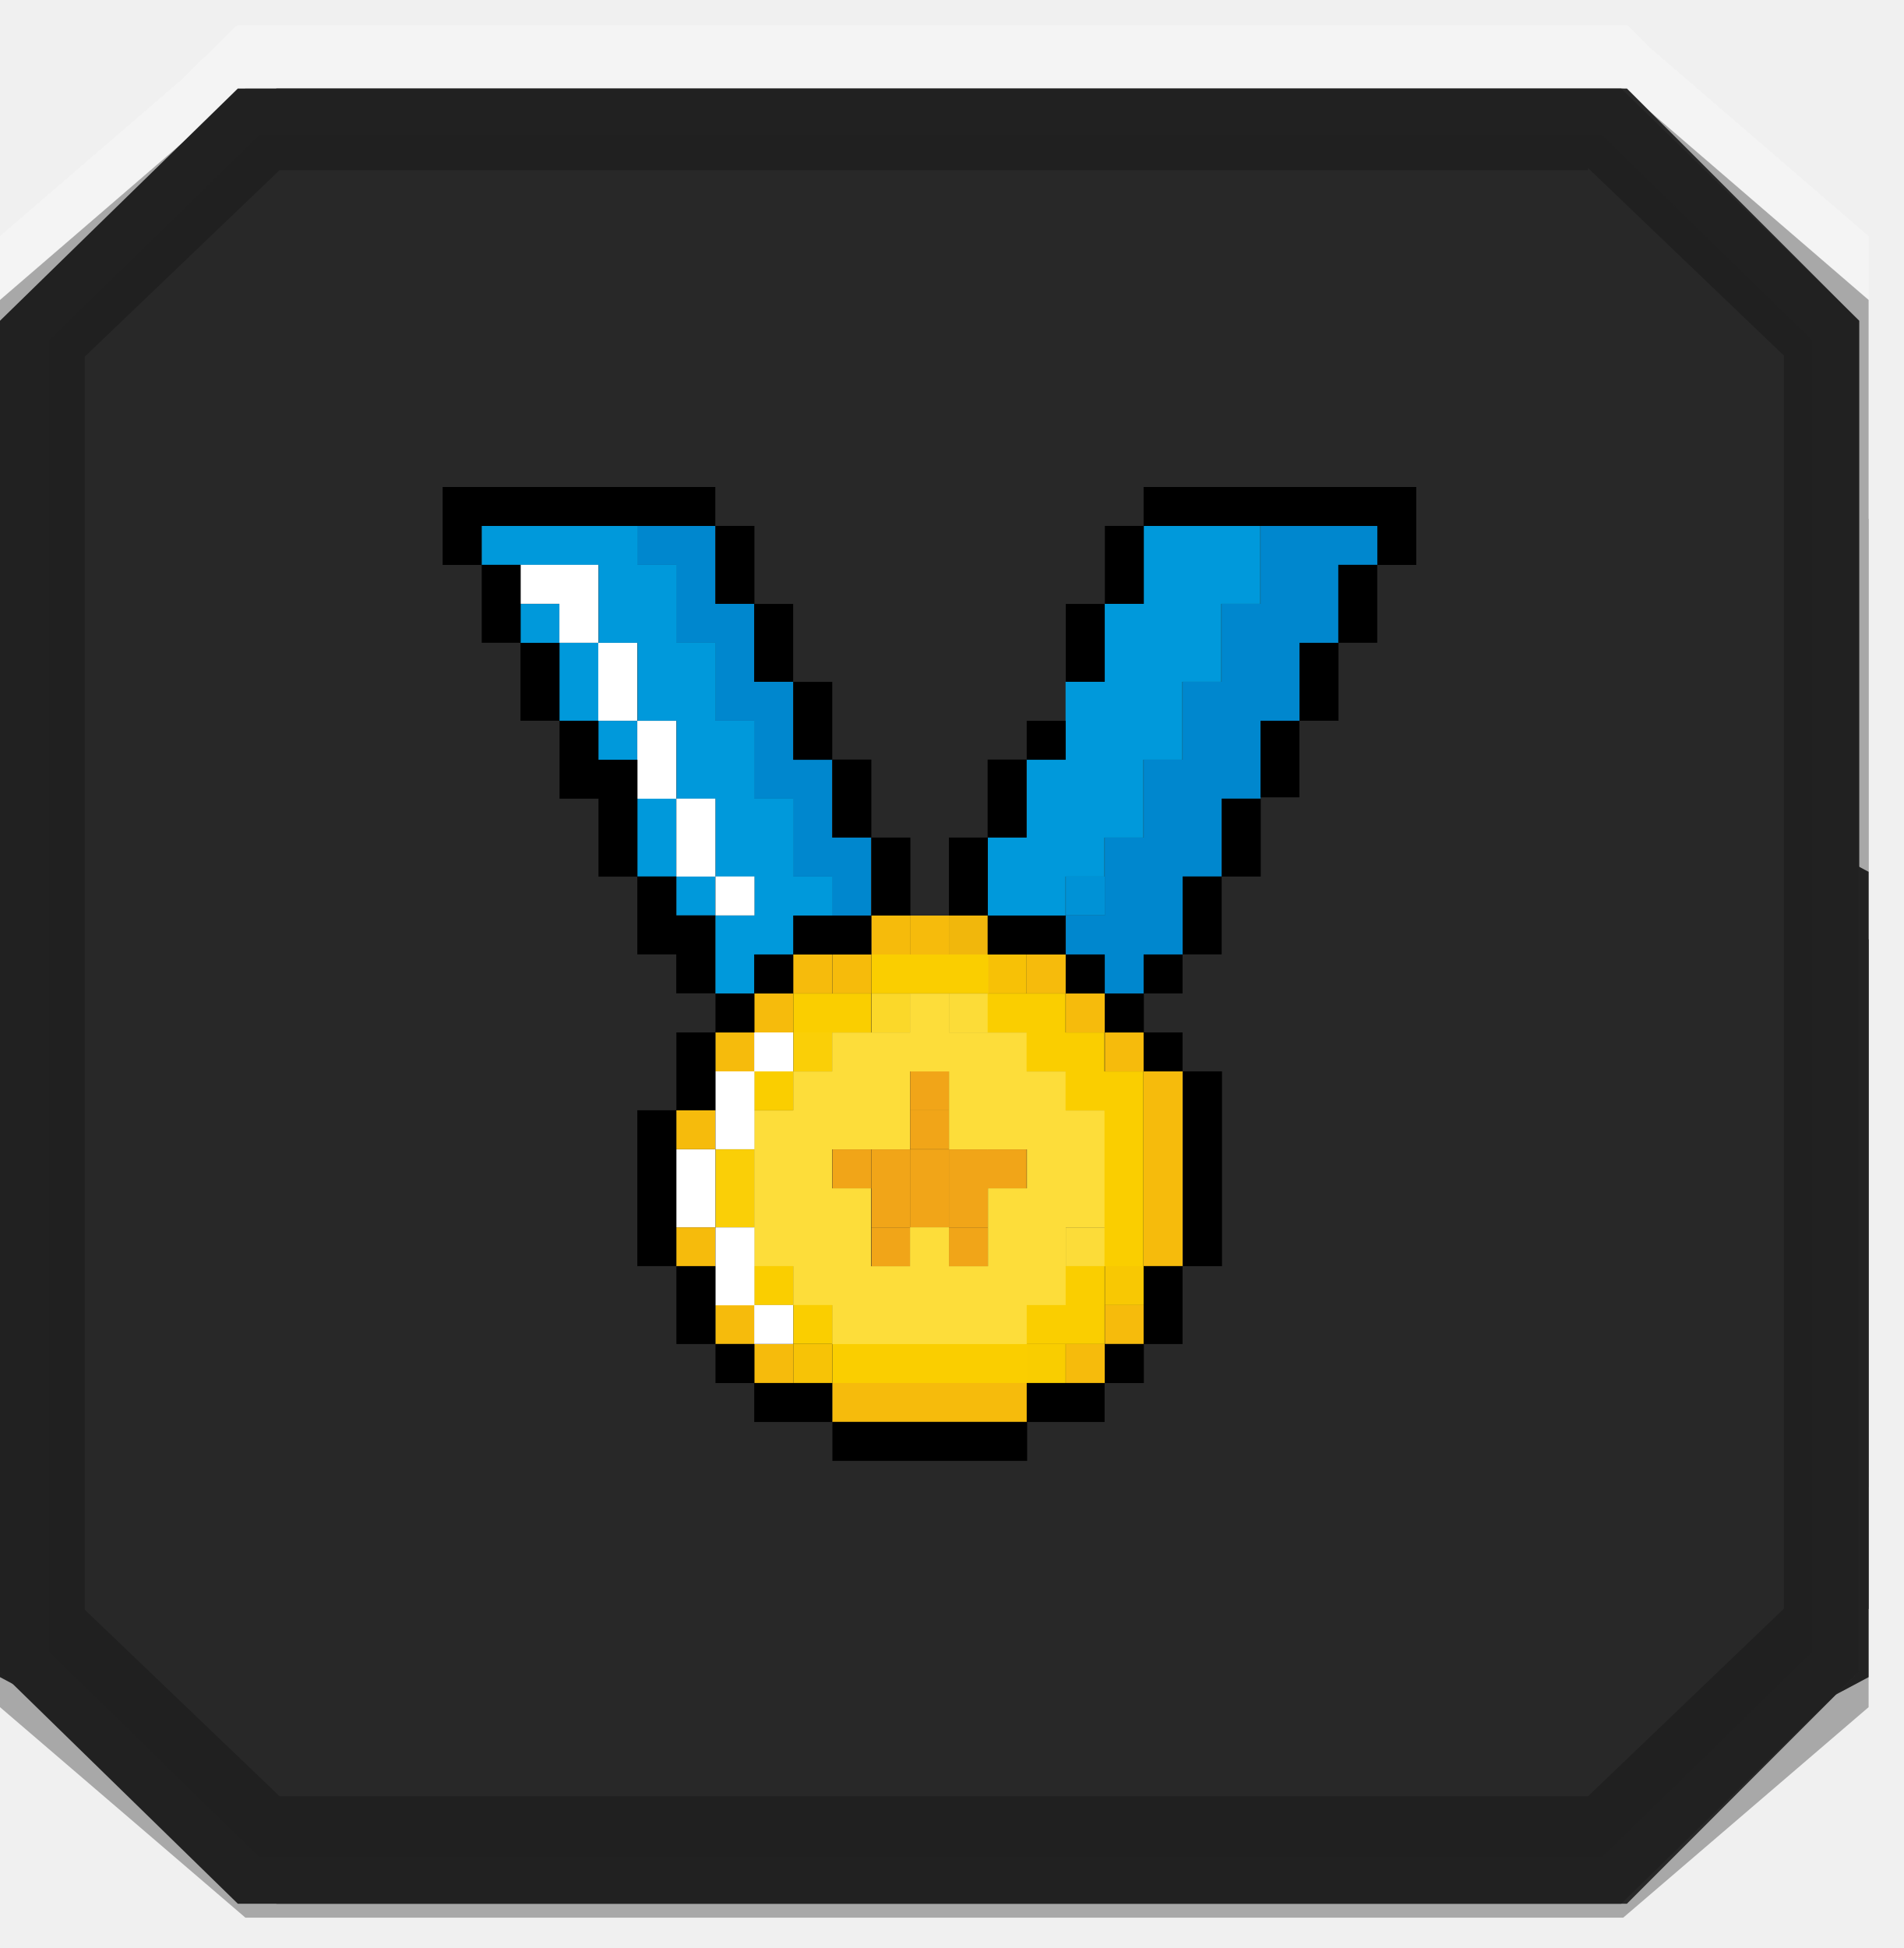
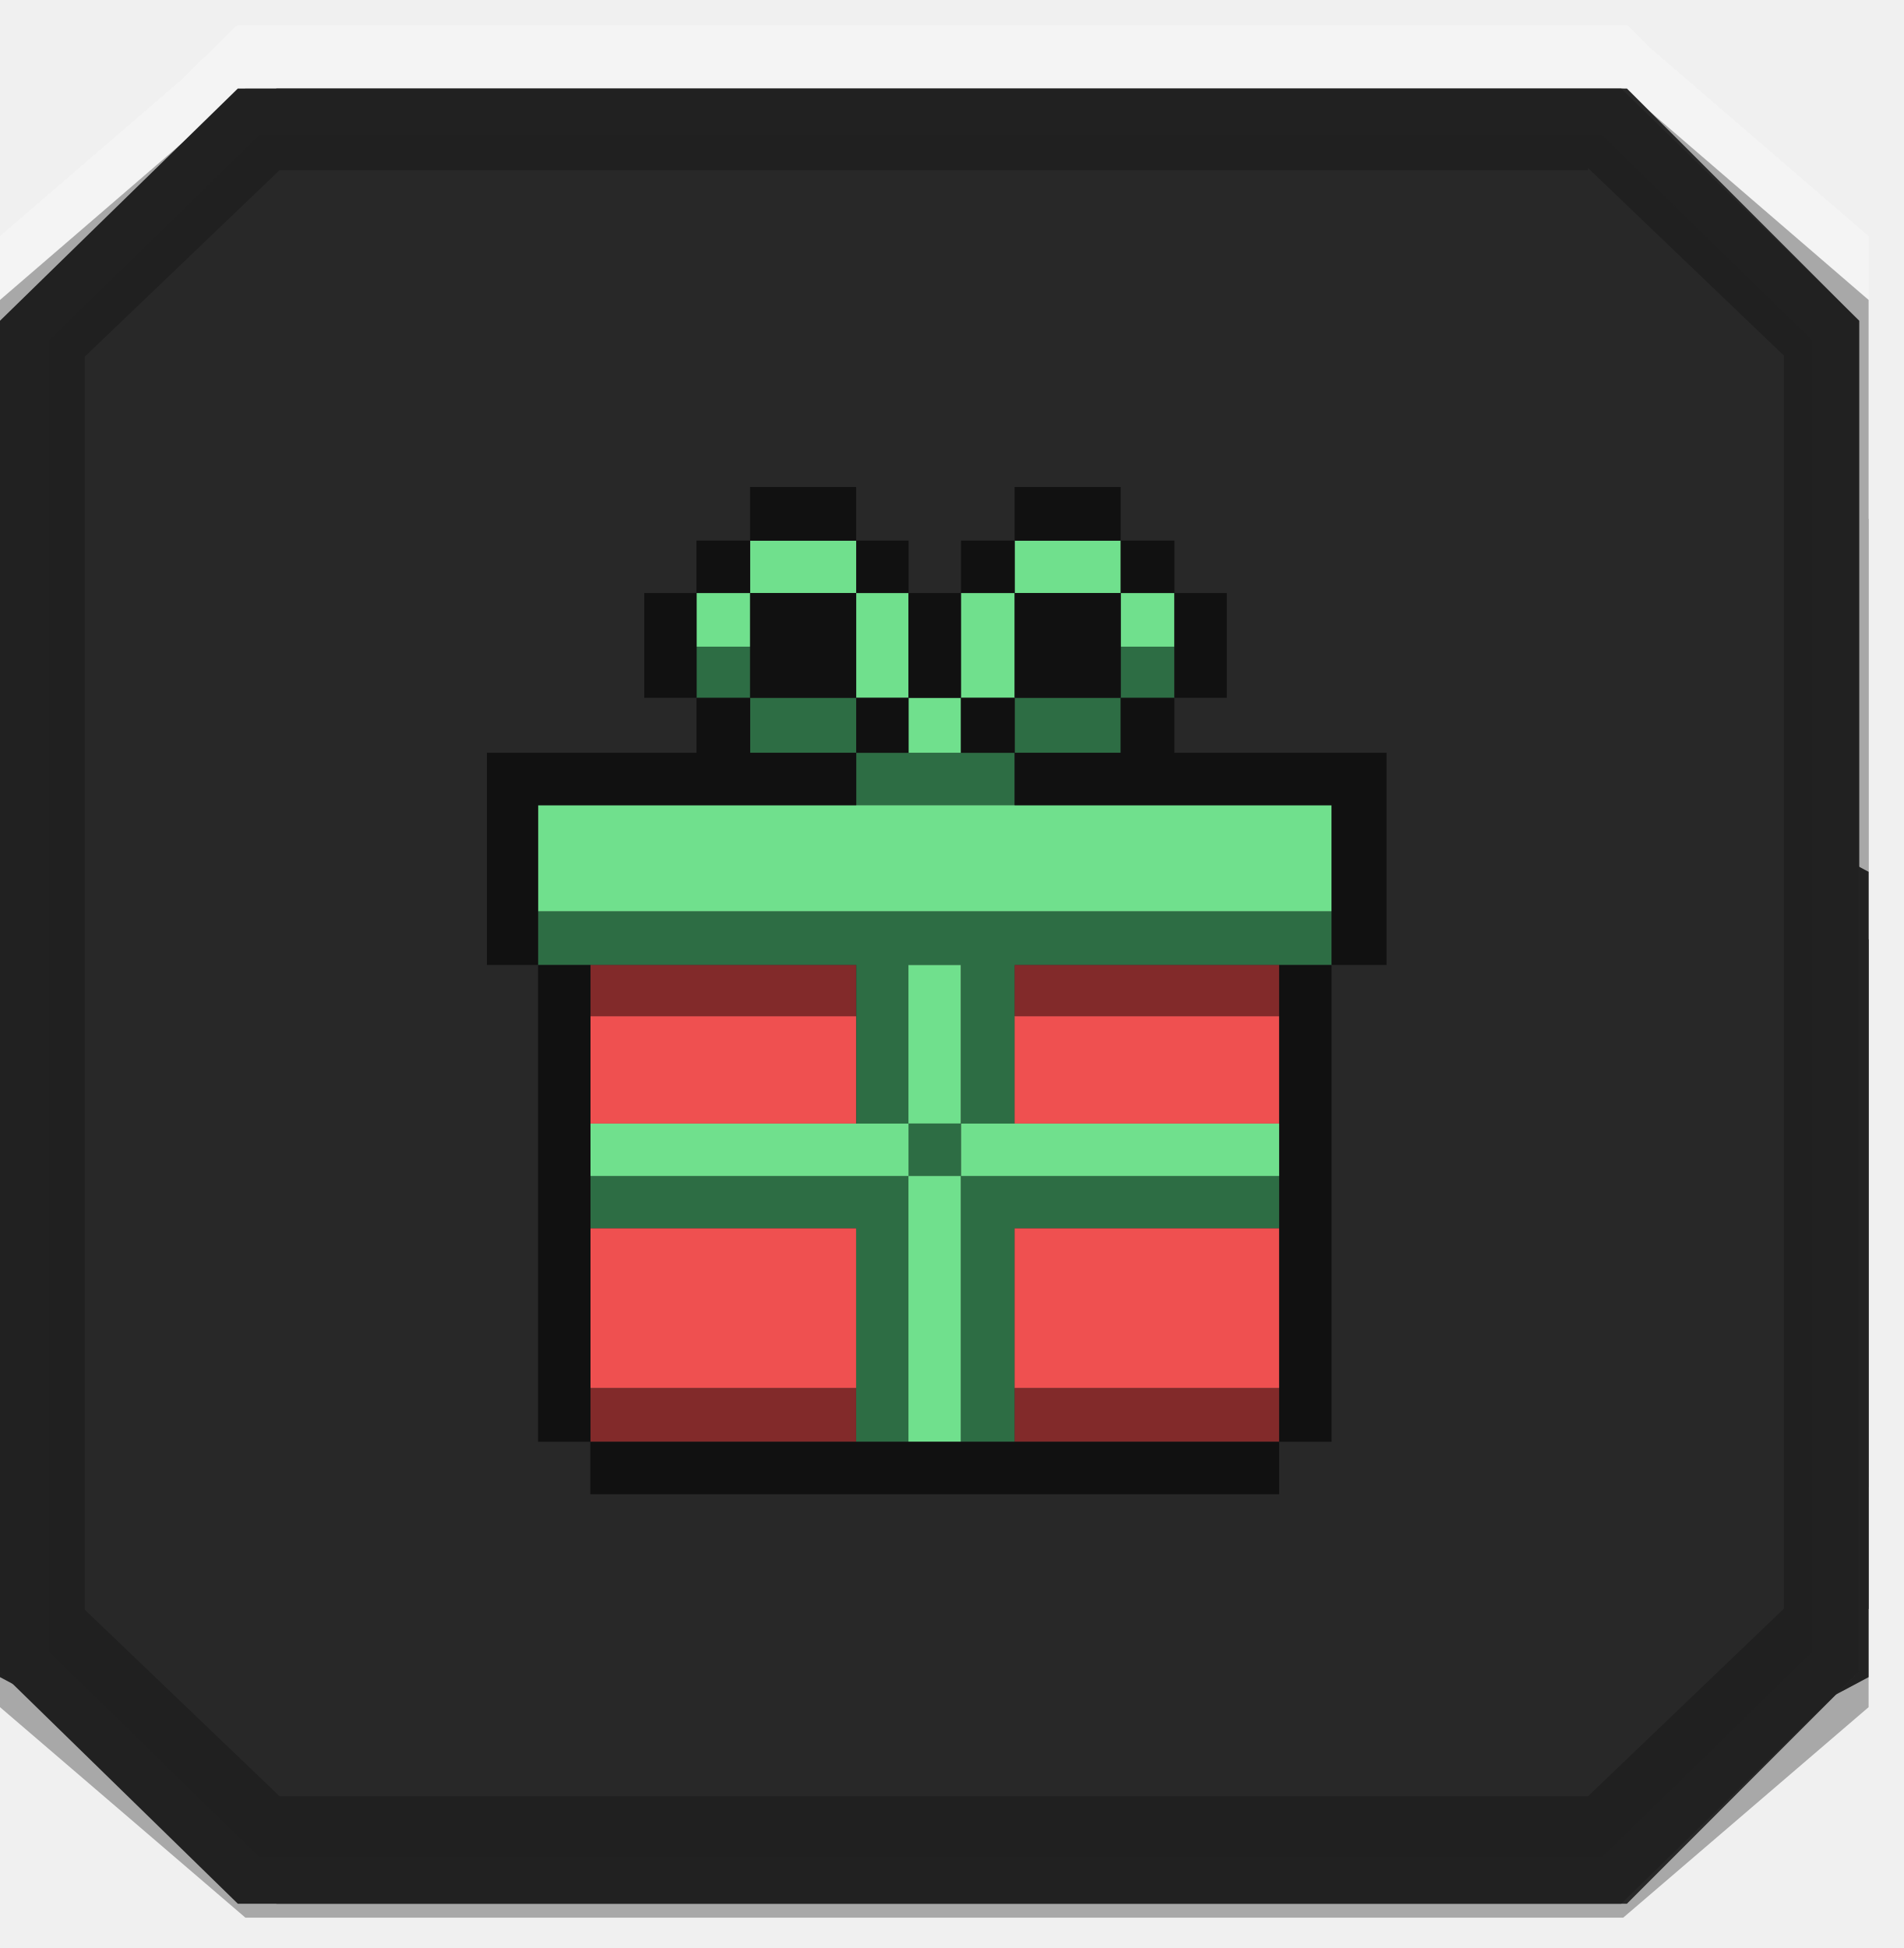
<svg xmlns="http://www.w3.org/2000/svg" width="43" height="44" viewBox="0 0 43 44" fill="none">
-   <g filter="url(#filter0_d_4736_4957)">
+   <g filter="url(#filter0_d_7121_5193)">
    <g opacity="0.3">
      <path d="M5.544 43.315L0 38.56V11.723L5.544 6.969H36.671L42.215 11.723V38.56L36.671 43.315H5.544Z" fill="black" />
      <path d="M5.544 38.367L0 33.591V6.776L5.544 2H36.671L42.215 6.776V33.591L36.671 38.367H5.544Z" fill="black" />
    </g>
    <g opacity="0.8">
      <path d="M5.544 40.834L0 37.882V21.221L5.544 18.27H36.671L42.215 21.221V37.882L36.671 40.834H5.544Z" fill="black" />
      <path d="M5.544 39.304L0 36.339V19.692L5.544 16.727H36.671L42.215 19.692V36.339L36.671 39.304H5.544Z" fill="black" />
    </g>
    <path d="M36.755 43H6.245C4.201 40.956 3.044 39.799 1 37.755V7.245C3.044 5.201 4.201 4.044 6.245 2H36.755C38.799 4.044 39.956 5.201 42 7.245V37.755C39.956 39.799 38.799 40.956 36.755 43Z" fill="#282828" />
    <g opacity="0.2">
      <path d="M35.876 3.795L37.368 5.224L40.301 8.032V36.335L37.368 39.144L35.876 40.572H6.316L3.78 38.144L1.915 36.359V8.056L3.78 6.271L6.316 3.843H35.876M36.498 2.367H5.694C3.63 4.343 2.462 5.462 0.398 7.437V36.93C2.462 38.906 3.63 40.024 5.694 42H36.498C38.561 40.024 39.73 38.906 41.793 36.93V7.437C39.73 5.462 38.561 4.343 36.498 2.367Z" fill="black" />
    </g>
    <path d="M36.198 3.059L37.838 4.659L40.941 7.688V37.312L37.838 40.341L36.198 41.941H5.852L3.481 39.626L1.11 37.312V7.688L3.481 5.374L5.852 3.059H36.198ZM36.627 2H5.373C3.279 4.044 2.094 5.201 0 7.245V37.755C2.094 39.799 3.279 40.956 5.373 43H36.627C38.721 40.956 39.906 39.799 42 37.755V7.245C39.906 5.201 38.721 4.044 36.627 2Z" fill="#212121" />
  </g>
-   <path d="M24.075 30.359H23.195V31.24H24.075V30.359Z" fill="#F9CD00" />
-   <path d="M18.802 30.359H17.922V31.24H18.802V30.359Z" fill="#F7C306" />
-   <path d="M25.841 28.598H24.961V29.478H25.841V28.598Z" fill="#F8C803" />
-   <path d="M24.958 27.723H24.078V28.603H24.958V27.723Z" fill="#FCDC39" />
-   <path d="M22.317 27.723H21.438V28.603H22.317V27.723Z" fill="#F1A518" />
-   <path d="M20.567 27.723H19.688V28.603H20.567V27.723Z" fill="#F1A518" />
-   <path d="M22.317 26.84H21.438V27.72H22.317V26.84Z" fill="#F1A518" />
-   <path d="M21.442 26.84H20.562V27.72H21.442V26.84Z" fill="#F1A518" />
-   <path d="M20.567 26.84H19.688V27.72H20.567V26.84Z" fill="#F1A518" />
-   <path d="M17.044 26.84H16.164V27.72H17.044V26.84Z" fill="#FACF07" />
-   <path d="M23.193 25.961H22.312V26.841H23.193V25.961Z" fill="#F1A518" />
-   <path d="M22.317 25.961H21.438V26.841H22.317V25.961Z" fill="#F1A518" />
-   <path d="M21.442 25.961H20.562V26.841H21.442V25.961Z" fill="#F1A518" />
-   <path d="M20.567 25.961H19.688V26.841H20.567V25.961Z" fill="#F1A518" />
-   <path d="M19.685 25.961H18.805V26.841H19.685V25.961Z" fill="#F1A518" />
-   <path d="M17.044 25.961H16.164V26.841H17.044V25.961Z" fill="#FACF07" />
-   <path d="M21.442 25.078H20.562V25.958H21.442V25.078Z" fill="#F1A518" />
-   <path d="M21.442 24.199H20.562V25.079H21.442V24.199Z" fill="#F1A518" />
-   <path d="M18.802 23.32H17.922V24.2H18.802V23.32Z" fill="#FACF07" />
-   <path d="M22.317 22.441H21.438V23.321H22.317V22.441Z" fill="#FCDC38" />
-   <path d="M20.567 22.441H19.688V23.321H20.567V22.441Z" fill="#FBD829" />
-   <path d="M23.193 21.559H22.312V22.439H23.193V21.559Z" fill="#F7C106" />
-   <path d="M19.685 21.559H18.805V22.439H19.685V21.559Z" fill="#F6BB0B" />
-   <path d="M22.317 20.68H21.438V21.56H22.317V20.68Z" fill="#F1B70C" />
-   <path d="M20.567 20.68H19.688V21.56H20.567V20.68Z" fill="#F6BB0B" />
-   <path d="M24.958 19.797H24.078V20.677H24.958V19.797Z" fill="#0092D6" />
-   <path d="M24.079 24.201H23.199V23.321H22.319H21.439V22.441H20.559V23.321H19.679H18.799V24.201H17.919V25.081H17.039V25.961V26.841V27.721V28.601H17.919V29.481H18.799V30.361H19.679H20.559H21.439H22.319H23.199V29.481H24.079V28.601V27.721H24.959V26.841V25.961V25.081H24.079V24.201ZM23.199 26.841H22.319V27.721V28.601H21.439V27.721H20.559V28.601H19.679V27.721V26.841H18.799V25.961H19.679H20.559V25.081V24.201H21.439V25.081V25.961H22.319H23.199V26.841Z" fill="#FDDD3A" />
-   <path d="M18.798 18.039V17.159H17.918V16.279V15.399H17.038V14.519V13.639H16.159V12.759V11.879H15.278H14.398V12.759H15.278V13.639V14.519H16.159V15.399V16.279H17.038V17.159V18.039H17.918V18.919V19.799H18.798V20.679H19.678V19.799V18.919H18.798V18.039Z" fill="#0087CE" />
-   <path d="M29.358 11.879H28.478V12.759V13.639H27.598V14.519V15.399H26.718V16.279V17.159H25.838V18.039V18.919H24.958V19.799V20.679H24.078V21.559H24.958V22.439H25.838V21.559H26.718V20.679V19.799H27.598V18.919V18.039H28.478V18.006V17.159V17.126V16.279H29.358V15.399V14.519H30.238V13.639V12.759H31.118V11.879H30.238H29.358Z" fill="#0087CE" />
-   <path d="M16.161 19.797H15.281V20.677H16.161V19.797Z" fill="#0099DB" />
-   <path d="M17.923 18.919V18.039H17.043V17.159V16.279H16.163V15.399V14.519H15.283V13.639V12.759H14.403V11.879H13.523H12.643H11.763H10.883V12.759H11.763H12.643H13.523V13.639V14.519H14.403V15.399V16.279H15.283V17.159V18.039H16.163V18.919V19.799H17.043V20.679H16.163V21.559V22.439H17.043V21.559H17.923V20.679H18.803V19.799H17.923V18.919Z" fill="#0099DB" />
-   <path d="M15.278 18.039H14.398V18.919V19.799H15.278V18.919V18.039Z" fill="#0099DB" />
-   <path d="M14.396 16.281H13.516V17.161H14.396V16.281Z" fill="#0099DB" />
-   <path d="M13.521 14.52H12.641V15.399V16.279H13.521V15.399V14.52Z" fill="#0099DB" />
-   <path d="M12.638 13.641H11.758V14.521H12.638V13.641Z" fill="#0099DB" />
-   <path d="M26.712 11.879H25.832V12.759V13.639H24.952V14.519V15.399H24.073V16.279V17.159H23.192V18.039V18.919H22.312V19.799V20.679H23.192H24.073V19.799H24.952V18.919H25.832V18.039V17.159H26.712V16.279V15.399H27.592V14.519V13.639H28.472V12.759V11.879H27.592H26.712Z" fill="#0099DB" />
-   <path d="M21.445 30.359H20.564H19.685H18.805V31.24H19.685H20.564H21.445H22.325H23.205V30.359H22.325H21.445Z" fill="#FACE00" />
-   <path d="M18.802 29.477H17.922V30.356H18.802V29.477Z" fill="#FACE00" />
-   <path d="M24.075 29.478H23.195V30.358H24.075H24.955V29.478V28.598H24.075V29.478Z" fill="#FACE00" />
-   <path d="M17.919 28.598H17.039V29.478H17.919V28.598Z" fill="#FACE00" />
-   <path d="M17.919 24.199H17.039V25.079H17.919V24.199Z" fill="#FACE00" />
-   <path d="M24.952 23.321H24.073V22.441H23.192H22.312V23.321H23.192V24.201H24.073V25.081H24.952V25.961V26.841V27.721V28.601H25.832V27.721V26.841V25.961V25.081V24.201H24.952V23.321Z" fill="#FACE00" />
-   <path d="M17.922 22.441V23.321H18.802H19.682V22.441H18.802H17.922Z" fill="#FACE00" />
-   <path d="M21.448 21.559H20.567H19.688V22.439H20.567H21.448H22.327V21.559H21.448Z" fill="#FACE00" />
-   <path d="M21.445 31.238H20.564H19.685H18.805V32.118H19.685H20.564H21.445H22.325H23.205V31.238H22.325H21.445Z" fill="#F6BB0C" />
-   <path d="M24.958 30.359H24.078V31.24H24.958V30.359Z" fill="#F6BB0C" />
-   <path d="M17.919 30.359H17.039V31.24H17.919V30.359Z" fill="#F6BB0C" />
-   <path d="M25.841 29.477H24.961V30.356H25.841V29.477Z" fill="#F6BB0C" />
-   <path d="M17.044 29.477H16.164V30.356H17.044V29.477Z" fill="#F6BB0C" />
-   <path d="M16.161 27.723H15.281V28.603H16.161V27.723Z" fill="#F6BB0C" />
-   <path d="M16.161 25.078H15.281V25.958H16.161V25.078Z" fill="#F6BB0C" />
-   <path d="M25.836 25.079V25.959V26.839V27.719V28.599H26.716V27.719V26.839V25.959V25.079V24.199H25.836V25.079Z" fill="#F6BB0C" />
-   <path d="M25.841 23.32H24.961V24.2H25.841V23.32Z" fill="#F6BB0C" />
-   <path d="M17.044 23.32H16.164V24.2H17.044V23.32Z" fill="#F6BB0C" />
-   <path d="M24.958 22.441H24.078V23.321H24.958V22.441Z" fill="#F6BB0C" />
-   <path d="M17.919 22.441H17.039V23.321H17.919V22.441Z" fill="#F6BB0C" />
-   <path d="M24.075 21.559H23.195V22.439H24.075V21.559Z" fill="#F6BB0C" />
-   <path d="M18.802 21.559H17.922V22.439H18.802V21.559Z" fill="#F6BB0C" />
-   <path d="M21.442 20.68H20.562V21.56H21.442V20.68Z" fill="#F6BB0C" />
-   <path d="M17.919 29.477H17.039V30.356H17.919V29.477Z" fill="white" />
-   <path d="M16.164 29.483H17.044V28.603V27.723H16.164V28.603V29.483Z" fill="white" />
-   <path d="M15.281 26.841V27.721H16.161V26.841V25.961H15.281V26.841Z" fill="white" />
-   <path d="M16.164 25.079V25.959H17.044V25.079V24.199H16.164V25.079Z" fill="white" />
-   <path d="M17.919 23.32H17.039V24.2H17.919V23.32Z" fill="white" />
-   <path d="M17.044 19.797H16.164V20.677H17.044V19.797Z" fill="white" />
-   <path d="M15.281 19.799H16.161V18.919V18.039H15.281V18.919V19.799Z" fill="white" />
-   <path d="M14.398 18.041H15.278V17.161V16.281H14.398V17.161V18.041Z" fill="white" />
-   <path d="M14.396 14.52H13.516V15.399V16.279H14.396V15.399V14.52Z" fill="white" />
-   <path d="M13.518 12.758H12.638H11.758V13.638H12.638V14.518H13.518V13.638V12.758Z" fill="white" />
-   <path d="M19.685 32.997H20.564H21.445H22.325H23.205V32.117H22.325H21.445H20.564H19.685H18.805V32.997H19.685Z" fill="black" />
-   <path d="M24.955 32.118V31.238H24.075H23.195V32.118H24.075H24.955Z" fill="black" />
-   <path d="M17.919 32.118H18.799V31.238H17.919H17.039V32.118H17.919Z" fill="black" />
-   <path d="M25.841 30.359H24.961V31.24H25.841V30.359Z" fill="black" />
-   <path d="M17.044 30.359H16.164V31.24H17.044V30.359Z" fill="black" />
-   <path d="M26.716 29.478V28.598H25.836V29.478V30.358H26.716V29.478Z" fill="black" />
-   <path d="M15.281 30.358H16.161V29.478V28.598H15.281V29.478V30.358Z" fill="black" />
-   <path d="M27.607 27.719V26.839V25.959V25.079V24.199H26.727V25.079V25.959V26.839V27.719V28.599H27.607V27.719Z" fill="black" />
-   <path d="M14.398 25.958V26.838V27.718V28.598H15.278V27.718V26.838V25.958V25.078H14.398V25.958Z" fill="black" />
-   <path d="M26.716 23.32H25.836V24.2H26.716V23.32Z" fill="black" />
-   <path d="M15.281 24.2V25.08H16.161V24.2V23.32H15.281V24.2Z" fill="black" />
-   <path d="M25.841 22.441H24.961V23.321H25.841V22.441Z" fill="black" />
-   <path d="M17.044 22.441H16.164V23.321H17.044V22.441Z" fill="black" />
-   <path d="M26.716 21.559H25.836V22.439H26.716V21.559Z" fill="black" />
-   <path d="M24.958 21.559H24.078V22.439H24.958V21.559Z" fill="black" />
-   <path d="M17.919 21.559H17.039V22.439H17.919V21.559Z" fill="black" />
-   <path d="M23.192 20.68H22.312V21.56H23.192H24.073V20.68H23.192Z" fill="black" />
-   <path d="M17.922 20.68V21.56H18.802H19.682V20.68H18.802H17.922Z" fill="black" />
-   <path d="M16.159 20.677H15.278V19.797H14.398V20.677V21.557H15.278V22.437H16.159V21.557V20.677Z" fill="black" />
-   <path d="M27.599 20.677V19.797H26.719V20.677V21.557H27.599V20.677Z" fill="black" />
-   <path d="M19.688 20.678H20.567V19.798V18.918H19.688V19.798V20.678Z" fill="black" />
-   <path d="M22.317 18.918H21.438V19.798V20.678H22.317V19.798V18.918Z" fill="black" />
-   <path d="M28.482 18.919V18.039H27.602V18.919V19.799H28.482V18.919Z" fill="black" />
-   <path d="M23.192 18.037V17.156H22.312V18.037V18.916H23.192V18.037Z" fill="black" />
-   <path d="M18.805 18.916H19.685V18.037V17.156H18.805V18.037V18.916Z" fill="black" />
-   <path d="M14.401 18.041V17.161H13.521V16.281H12.641V17.161V18.041H13.521V18.921V19.801H14.401V18.921V18.041Z" fill="black" />
-   <path d="M28.477 17.129V17.161V18.009H29.356V17.161V17.129V16.281H28.477V17.129Z" fill="black" />
-   <path d="M24.075 16.281H23.195V17.161H24.075V16.281Z" fill="black" />
-   <path d="M17.922 17.162H18.802V16.282V15.402H17.922V16.282V17.162Z" fill="black" />
-   <path d="M29.359 15.399V16.279H30.239V15.399V14.52H29.359V15.399Z" fill="black" />
-   <path d="M17.039 15.4H17.919V14.521V13.641H17.039V14.521V15.4Z" fill="black" />
-   <path d="M12.638 14.52H11.758V15.218V15.399V16.279H12.638V15.399V14.52Z" fill="black" />
-   <path d="M24.078 14.521V15.4H24.958V14.521V13.641H24.078V14.521Z" fill="black" />
-   <path d="M30.234 13.638V14.518H31.114V13.638V12.866V12.758H30.234V13.638Z" fill="black" />
-   <path d="M16.164 13.639H17.044V12.759V11.879H16.164V12.759V13.639Z" fill="black" />
-   <path d="M11.763 12.758H10.883V13.638V14.518H11.763V13.638V12.758Z" fill="black" />
-   <path d="M31.996 12.76V11.88V11H31.116H30.236H29.356H28.476H28.434H27.596H26.716H25.836V11.88H26.716H27.596H28.476H29.356H30.236H31.116V12.76H31.996Z" fill="black" />
-   <path d="M24.961 12.759V13.639H25.841V12.759V11.879H24.961V12.759Z" fill="black" />
-   <path d="M14.4 11H13.52H12.64H11.76H10.88H10V11.88V12.76H10.88V11.88H11.76H12.64H13.52H14.4H15.28H16.16V11.175V11H15.28H14.4Z" fill="black" />
+   <path d="M27.734 20.586H26.546H25.357H24.168H22.937H21.748H20.559H19.37H18.181H16.993H15.761H14.573H13.384H12.156V21.799H13.384H14.573H15.761H16.993H18.181H19.346V22.936V24.168V25.379H20.529V24.168V22.936V21.799H21.713V22.936V24.168V25.379H22.926V24.168V22.936V21.799H24.168H25.357H26.546H27.734H28.923H30.086V20.586H28.923H27.734Z" fill="#2D6D44" />
+   <path d="M26.533 14.609H25.32V15.764H26.533V14.609Z" fill="#2D6D44" />
+   <path d="M25.318 17.003V15.762H24.164H22.922V17.003H24.164H25.318Z" fill="#2D6D44" />
+   <path d="M21.711 28.965V30.154V31.343V32.568H22.924V31.343V30.154V28.965V27.746H24.166H25.355H26.543H27.732H28.9V26.562H27.732H26.543H25.355H24.166H22.934H21.711V27.734V28.965Z" fill="#2D6D44" />
+   <path d="M21.707 25.379H20.523V26.563H21.707V25.379Z" fill="#2D6D44" />
+   <path d="M20.557 18.188H21.746H22.924V17.004H21.746H20.557H19.344V18.188H20.557Z" fill="#2D6D44" />
+   <path d="M18.177 26.562H16.989H15.757H14.569H13.336V27.746H14.569H15.757H16.989H18.177H19.341V28.965V30.154V31.343V32.568H20.525V31.343V30.154V28.965V27.734V26.562H19.366H18.177Z" fill="#2D6D44" />
+   <path d="M18.178 17.003H19.342V15.762H18.178H16.945V17.003H18.178Z" fill="#2D6D44" />
+   <path d="M16.947 14.609H15.734V15.764H16.947V14.609Z" fill="#2D6D44" />
+   <path d="M26.542 27.746H25.353H24.164H22.922V28.965V30.154V31.355H24.164H25.353H26.542H27.731H28.898V30.154V28.965V27.746H27.731H26.542Z" fill="#EF5050" />
+   <path d="M26.542 22.953H25.353H24.164H22.922V24.167V25.378H24.164H25.353H26.542H27.731H28.898V24.167V22.953H27.731H26.542Z" fill="#EF5050" />
+   <path d="M16.989 27.746H15.757H14.569H13.336V28.965V30.154V31.355H14.569H15.757H16.989H18.177H19.341V30.154V28.965V27.746H18.177H16.989Z" fill="#EF5050" />
+   <path d="M16.989 22.953H15.757H14.569H13.336V24.167V25.378H14.569H15.757H16.989H18.177H19.341V24.167V22.953H18.177H16.989Z" fill="#EF5050" />
+   <path d="M27.734 18.188H26.546H25.357H24.168H22.937H21.748H20.559H19.37H18.181H16.993H15.761H14.573H13.384H12.156V19.368V20.584H13.384H14.573H15.761H16.993H18.181H19.37H20.559H21.748H22.937H24.168H25.357H26.546H27.734H28.923H30.086V19.368V18.188H28.923H27.734Z" fill="#70E08D" />
+   <path d="M26.543 25.379H25.355H24.166H22.934H21.711V26.563H22.934H24.166H25.355H26.543H27.732H28.9V25.379H27.732H26.543Z" fill="#70E08D" />
+   <path d="M26.533 13.395H25.32V14.607H26.533V13.395Z" fill="#70E08D" />
+   <path d="M25.318 13.395V12.211H24.164H22.922V13.395H24.164H25.318Z" fill="#70E08D" />
+   <path d="M22.924 14.613V13.395H21.711V14.613V15.762H22.924V14.613Z" fill="#70E08D" />
+   <path d="M20.523 27.734V28.965V30.154V31.343V32.568H21.707V31.343V30.154V28.965V27.734V26.562H20.523V27.734Z" fill="#70E08D" />
+   <path d="M21.707 24.166V22.935V21.797H20.523V22.935V24.166V25.377H21.707V24.166Z" fill="#70E08D" />
+   <path d="M21.707 15.762H20.523V17.003H21.707V15.762Z" fill="#70E08D" />
+   <path d="M19.366 25.379H18.177H16.989H15.757H14.569H13.336V26.563H14.569H15.757H16.989H18.177H19.366H20.525V25.379H19.366Z" fill="#70E08D" />
+   <path d="M19.344 15.762H20.527V14.613V13.395H19.344V14.613V15.762Z" fill="#70E08D" />
+   <path d="M19.342 13.395V12.211H18.178H16.945V13.395H18.178H19.342Z" fill="#70E08D" />
+   <path d="M16.947 13.395H15.734V14.607H16.947V13.395Z" fill="#70E08D" />
+   <path d="M26.542 31.355H25.353H24.164H22.922V32.568H24.164H25.353H26.542H27.731H28.898V31.355H27.731H26.542Z" fill="#822A2A" />
+   <path d="M26.542 21.797H25.353H24.164H22.922V22.952H24.164H25.353H26.542H27.731H28.898V21.797H27.731H26.542Z" fill="#822A2A" />
+   <path d="M16.989 31.355H15.757H14.569H13.336V32.568H14.569H15.757H16.989H18.177H19.341V31.355H18.177H16.989Z" fill="#822A2A" />
+   <path d="M16.989 21.797H15.757H14.569H13.336V22.952H14.569H15.757H16.989H18.177H19.341V21.797H18.177H16.989Z" fill="#822A2A" />
+   <path d="M28.898 22.935V24.166V25.355V26.544V27.733V28.964V30.152V31.341V32.566H30.082V31.341V30.152V28.964V27.733V26.544V25.355V24.166V22.935V21.797H28.898V22.935Z" fill="#111111" />
+   <path d="M28.919 17.003H27.731H26.531V15.762H25.318V17.003H24.164H22.922V18.187H24.164H25.353H26.542H27.731H28.919H30.082V19.368V20.556V21.796H31.324V20.556V19.368V18.179V17.003H30.108H28.919Z" fill="#111111" />
+   <path d="M26.541 32.566H25.353H24.164H22.933H21.744H20.555H19.366H18.177H16.989H15.757H14.569H13.336V33.75H14.569H15.757H16.989H18.177H19.366H20.555H21.744H22.933H24.164H25.353H26.541H27.73H28.898V32.566H27.73H26.541Z" fill="#111111" />
+   <path d="M26.531 15.762H27.715V14.613V13.395H26.531V14.613V15.762Z" fill="#111111" />
+   <path d="M26.533 12.211H25.32V13.395H26.533V12.211Z" fill="#111111" />
+   <path d="M25.318 13.395H24.164H22.922V14.613V15.762H24.164H25.318V14.613V13.395Z" fill="#111111" />
+   <path d="M25.318 12.213V11H24.164H22.922V12.213H24.164H25.318Z" fill="#111111" />
+   <path d="M22.924 15.762H21.711V17.003H22.924V15.762Z" fill="#111111" />
+   <path d="M22.924 12.211H21.711V13.395H22.924V12.211Z" fill="#111111" />
+   <path d="M20.523 15.762H21.707V14.613V13.395H20.523V14.613V15.762Z" fill="#111111" />
+   <path d="M20.527 15.762H19.344V17.003H20.527V15.762Z" fill="#111111" />
+   <path d="M20.527 12.211H19.344V13.395H20.527V12.211Z" fill="#111111" />
+   <path d="M19.342 15.762V14.613V13.395H18.178H16.945V14.613V15.762H18.178H19.342Z" fill="#111111" />
+   <path d="M19.342 12.213V11H18.178H16.945V12.213H18.178H19.342Z" fill="#111111" />
+   <path d="M16.947 12.211H15.734V13.395H16.947V12.211Z" fill="#111111" />
+   <path d="M15.739 13.395H14.555V14.613V15.762H15.739V14.613V13.395Z" fill="#111111" />
+   <path d="M13.34 30.152V28.964V27.733V26.544V25.355V24.166V22.935V21.797H12.156V22.935V24.166V25.355V26.544V27.733V28.964V30.152V31.341V32.566H13.34V31.341V30.152Z" fill="#111111" />
+   <path d="M12.155 19.368V18.187H13.382H14.571H15.76H16.991H18.18H19.344V17.003H18.18H16.948V15.762H15.735V17.003H14.571H13.382H12.194H11V18.179V19.368V20.556V21.796H12.155V20.556V19.368Z" fill="#111111" />
  <defs>
-     <filter id="filter0_d_4736_4957" x="0" y="0.572" width="42.219" height="42.744" filterUnits="userSpaceOnUse" color-interpolation-filters="sRGB">
+     <filter id="filter0_d_7121_5193" x="0" y="0.572" width="42.219" height="42.744" filterUnits="userSpaceOnUse" color-interpolation-filters="sRGB">
      <feFlood flood-opacity="0" result="BackgroundImageFix" />
      <feColorMatrix in="SourceAlpha" type="matrix" values="0 0 0 0 0 0 0 0 0 0 0 0 0 0 0 0 0 0 127 0" result="hardAlpha" />
      <feOffset dy="-1.428" />
      <feComposite in2="hardAlpha" operator="out" />
      <feColorMatrix type="matrix" values="0 0 0 0 1 0 0 0 0 1 0 0 0 0 1 0 0 0 0.28 0" />
-       <feBlend mode="normal" in2="BackgroundImageFix" result="effect1_dropShadow_4736_4957" />
-       <feBlend mode="normal" in="SourceGraphic" in2="effect1_dropShadow_4736_4957" result="shape" />
+       <feBlend mode="normal" in2="BackgroundImageFix" result="effect1_dropShadow_7121_5193" />
+       <feBlend mode="normal" in="SourceGraphic" in2="effect1_dropShadow_7121_5193" result="shape" />
    </filter>
  </defs>
</svg>
